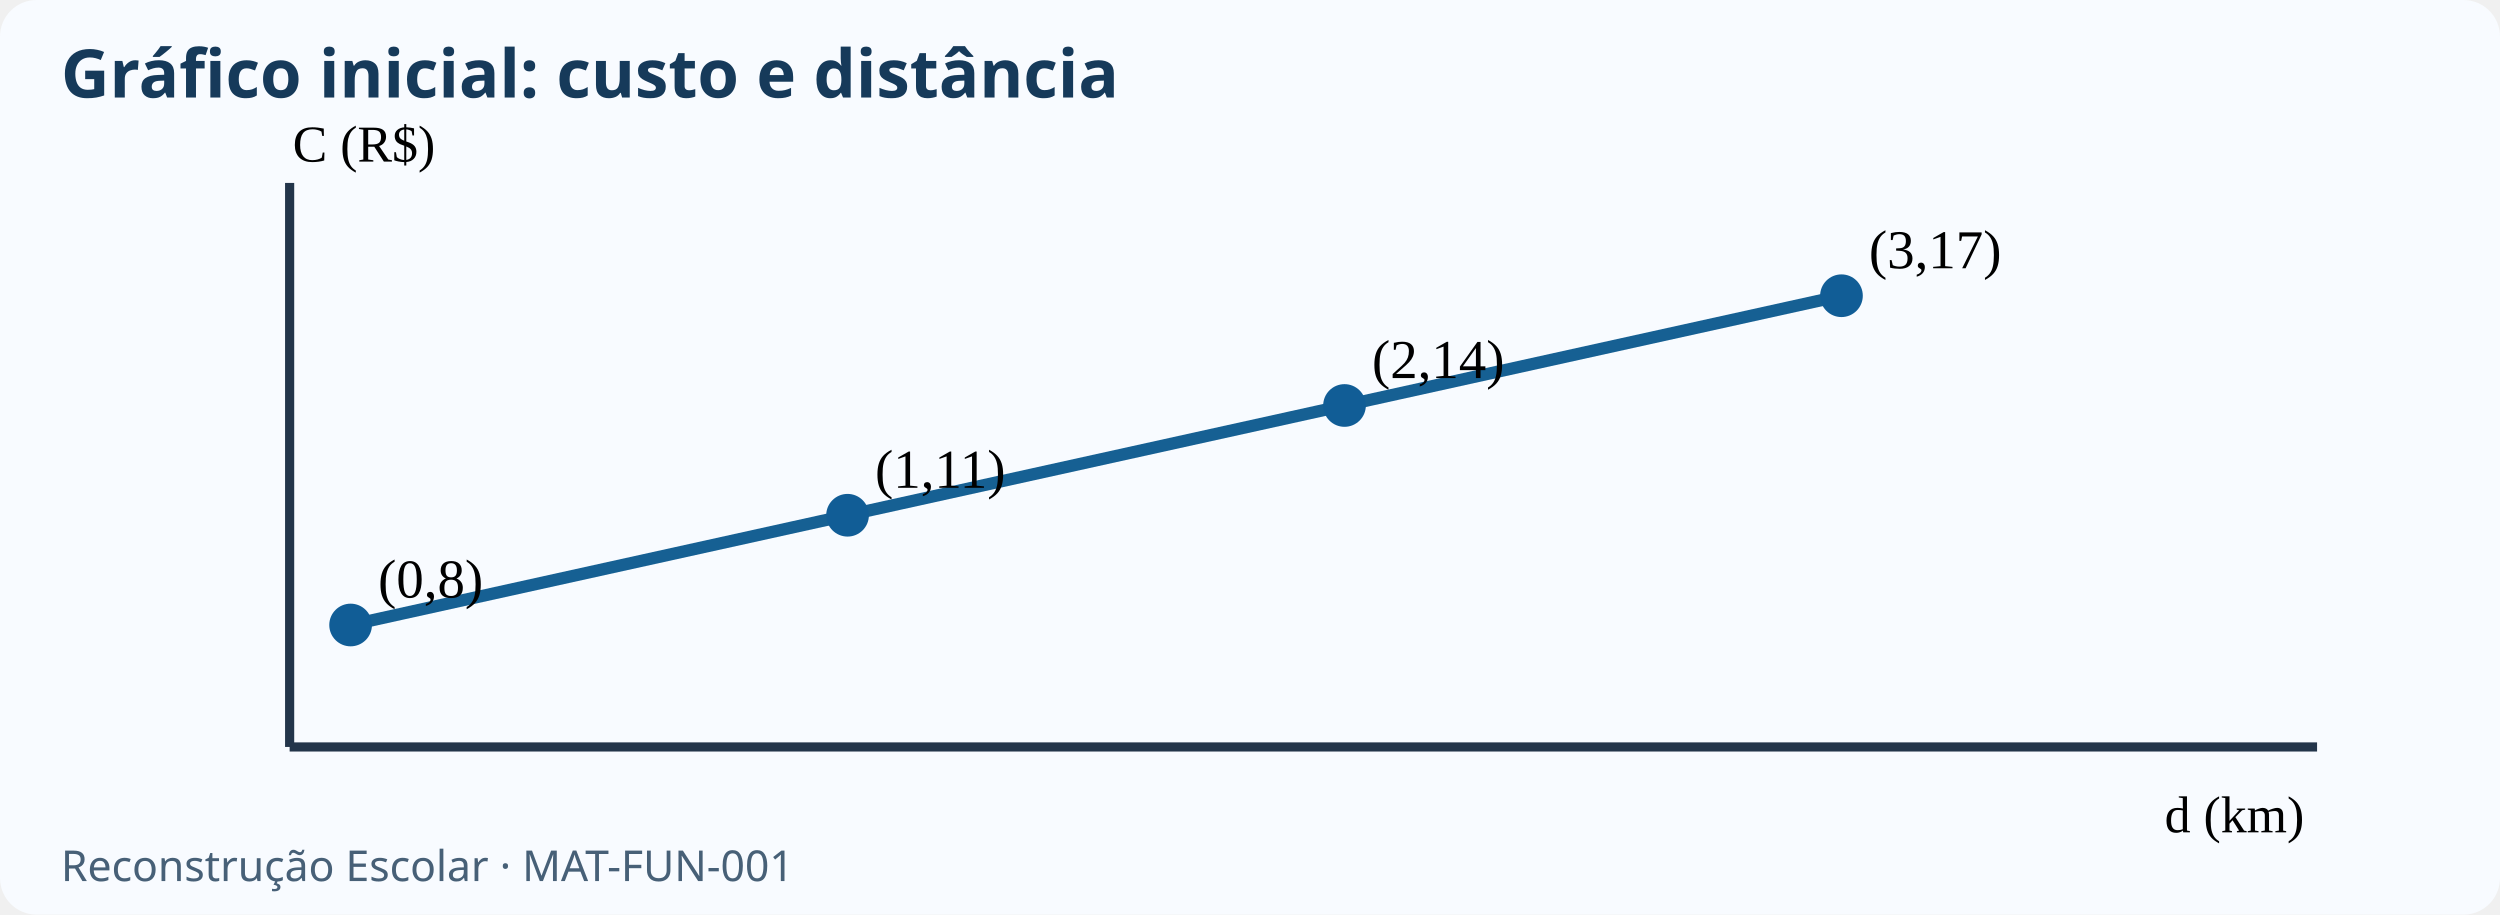
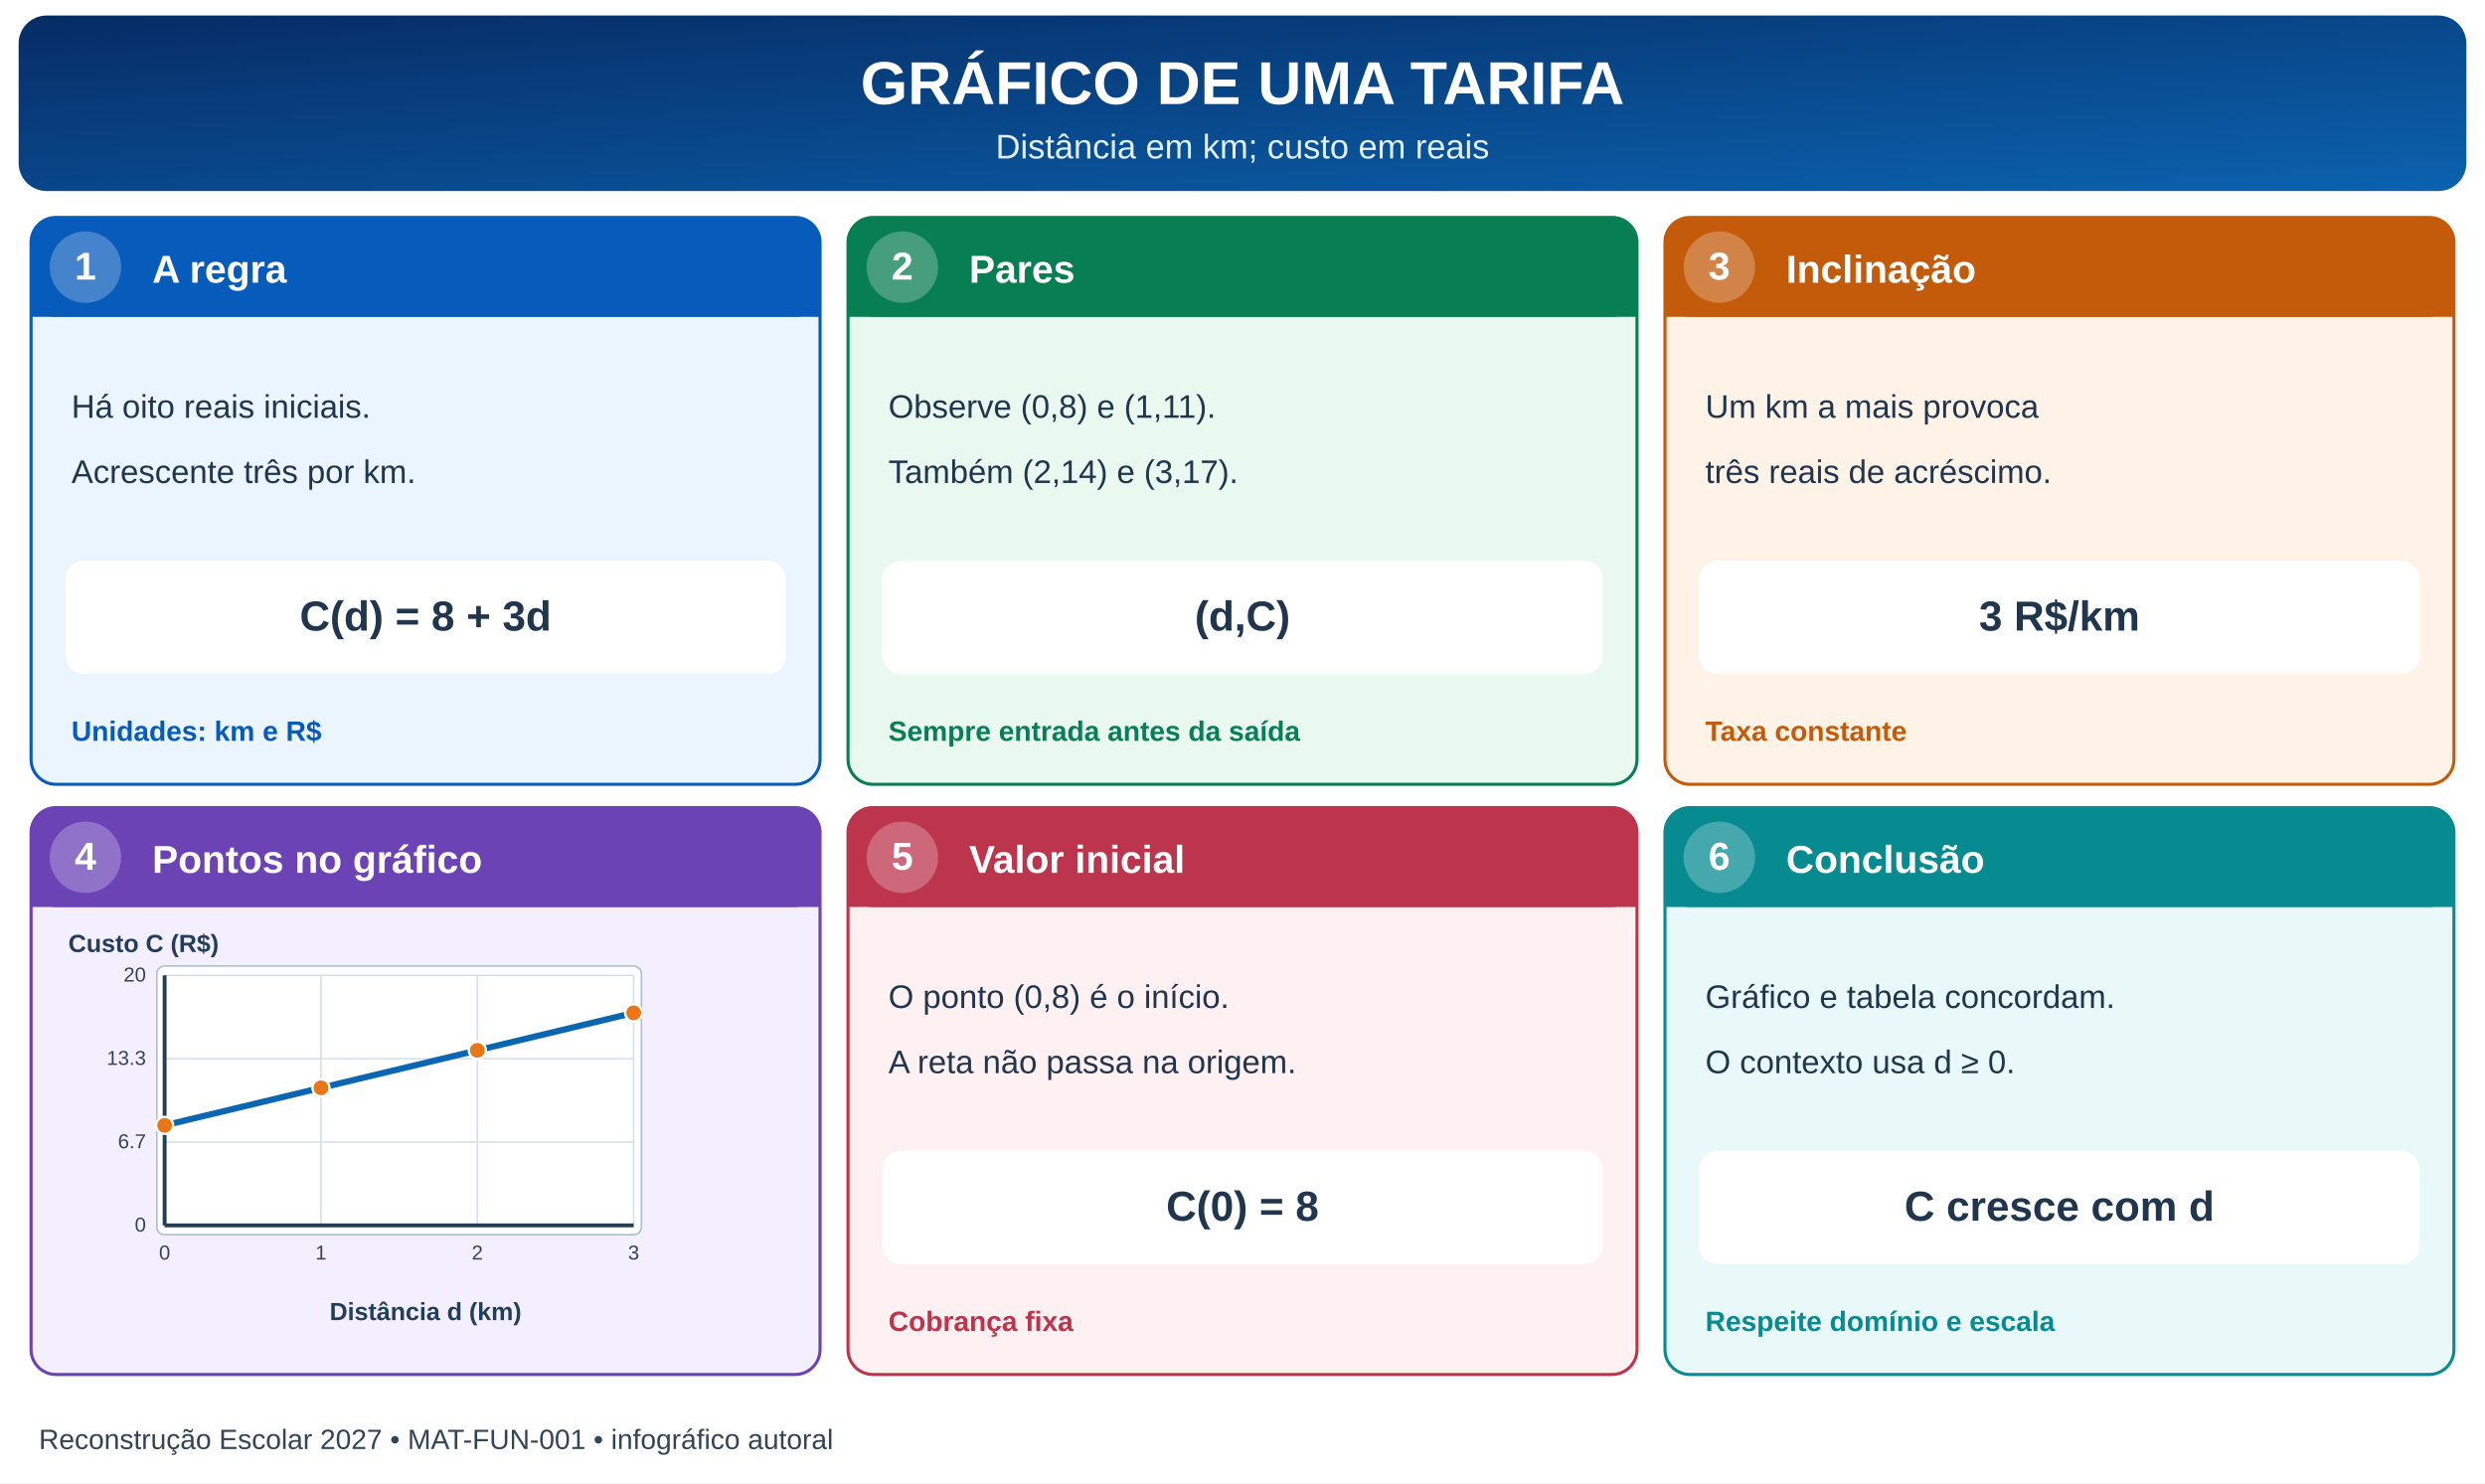
- <svg xmlns="http://www.w3.org/2000/svg" viewBox="0 0 820 300" width="820" height="300" role="img" aria-labelledby="t d">
-   <rect width="820" height="300" rx="12" fill="#f8fbff" />
-   <text x="20" y="32" font-family="sans-serif" font-size="22" font-weight="bold" fill="#163a5a">Gráfico inicial: custo e distância</text>
-   <path d="M95 245H760M95 245V60" stroke="#23354a" stroke-width="3" />
-   <path d="M115 205L278 169L441 133L604 97" stroke="#166093" stroke-width="4" fill="none" />
-   <circle cx="115" cy="205" r="7" fill="#115d96" />
-   <text x="124" y="196" font-size="18">(0,8)</text>
-   <circle cx="278" cy="169" r="7" fill="#115d96" />
-   <text x="287" y="160" font-size="18">(1,11)</text>
-   <circle cx="441" cy="133" r="7" fill="#115d96" />
-   <text x="450" y="124" font-size="18">(2,14)</text>
-   <circle cx="604" cy="97" r="7" fill="#115d96" />
-   <text x="613" y="88" font-size="18">(3,17)</text>
-   <text x="710" y="273" font-size="17">d (km)</text>
-   <text x="96" y="53" font-size="17">C (R$)</text>
-   <text x="20" y="289" font-family="sans-serif" font-size="14" fill="#476077">Reconstrução Escolar · MAT-FUN-001</text>
+ <svg xmlns="http://www.w3.org/2000/svg" role="img" aria-labelledby="title desc" viewBox="0 0 1600 955">
+   <defs>
+     <linearGradient id="header" x1="0" y1="0" x2="1" y2="1">
+       <stop offset="0" stop-color="#062c65" />
+       <stop offset="1" stop-color="#0b62ae" />
+     </linearGradient>
+   </defs>
+   <rect width="1600" height="955" fill="#fff" />
+   <rect x="12" y="10" width="1576" height="113" rx="18" fill="url(#header)" />
+   <text x="800" y="67" text-anchor="middle" font-family="Arial,DejaVu Sans,sans-serif" font-size="39" font-weight="700" fill="#fff">GRÁFICO DE UMA TARIFA</text>
+   <text x="800" y="102" text-anchor="middle" font-family="Arial,DejaVu Sans,sans-serif" font-size="22" font-weight="400" fill="#e2efff">Distância em km; custo em reais</text>
+   <rect x="20" y="140" width="508" height="365" rx="16" fill="#ebf5ff" stroke="#075bbb" stroke-width="2" />
+   <rect x="20" y="140" width="508" height="64" rx="16" fill="#075bbb" />
+   <rect x="20" y="186" width="508" height="18" fill="#075bbb" />
+   <circle cx="55" cy="172" r="23" fill="#fff" opacity=".25" />
+   <text x="55" y="180" text-anchor="middle" font-family="Arial,DejaVu Sans,sans-serif" font-size="25" font-weight="700" fill="#fff">1</text>
+   <text x="98" y="182" text-anchor="start" font-family="Arial,DejaVu Sans,sans-serif" font-size="25" font-weight="700" fill="#fff">A regra</text>
+   <text x="46" y="269" text-anchor="start" font-family="Arial,DejaVu Sans,sans-serif" font-size="21" font-weight="400" fill="#20364e">Há oito reais iniciais.</text>
+   <text x="46" y="311" text-anchor="start" font-family="Arial,DejaVu Sans,sans-serif" font-size="21" font-weight="400" fill="#20364e">Acrescente três por km.</text>
+   <rect x="42" y="361" width="464" height="73" rx="12" fill="#fff" />
+   <text x="274" y="406" text-anchor="middle" font-family="Arial,DejaVu Sans,sans-serif" font-size="27" font-weight="700" fill="#20364e">C(d) = 8 + 3d</text>
+   <text x="46" y="477" text-anchor="start" font-family="Arial,DejaVu Sans,sans-serif" font-size="18" font-weight="700" fill="#075bbb">Unidades: km e R$</text>
+   <rect x="546" y="140" width="508" height="365" rx="16" fill="#e9f9f0" stroke="#087e54" stroke-width="2" />
+   <rect x="546" y="140" width="508" height="64" rx="16" fill="#087e54" />
+   <rect x="546" y="186" width="508" height="18" fill="#087e54" />
+   <circle cx="581" cy="172" r="23" fill="#fff" opacity=".25" />
+   <text x="581" y="180" text-anchor="middle" font-family="Arial,DejaVu Sans,sans-serif" font-size="25" font-weight="700" fill="#fff">2</text>
+   <text x="624" y="182" text-anchor="start" font-family="Arial,DejaVu Sans,sans-serif" font-size="25" font-weight="700" fill="#fff">Pares</text>
+   <text x="572" y="269" text-anchor="start" font-family="Arial,DejaVu Sans,sans-serif" font-size="21" font-weight="400" fill="#20364e">Observe (0,8) e (1,11).</text>
+   <text x="572" y="311" text-anchor="start" font-family="Arial,DejaVu Sans,sans-serif" font-size="21" font-weight="400" fill="#20364e">Também (2,14) e (3,17).</text>
+   <rect x="568" y="361" width="464" height="73" rx="12" fill="#fff" />
+   <text x="800" y="406" text-anchor="middle" font-family="Arial,DejaVu Sans,sans-serif" font-size="27" font-weight="700" fill="#20364e">(d,C)</text>
+   <text x="572" y="477" text-anchor="start" font-family="Arial,DejaVu Sans,sans-serif" font-size="18" font-weight="700" fill="#087e54">Sempre entrada antes da saída</text>
+   <rect x="1072" y="140" width="508" height="365" rx="16" fill="#fff2e6" stroke="#c35b0b" stroke-width="2" />
+   <rect x="1072" y="140" width="508" height="64" rx="16" fill="#c35b0b" />
+   <rect x="1072" y="186" width="508" height="18" fill="#c35b0b" />
+   <circle cx="1107" cy="172" r="23" fill="#fff" opacity=".25" />
+   <text x="1107" y="180" text-anchor="middle" font-family="Arial,DejaVu Sans,sans-serif" font-size="25" font-weight="700" fill="#fff">3</text>
+   <text x="1150" y="182" text-anchor="start" font-family="Arial,DejaVu Sans,sans-serif" font-size="25" font-weight="700" fill="#fff">Inclinação</text>
+   <text x="1098" y="269" text-anchor="start" font-family="Arial,DejaVu Sans,sans-serif" font-size="21" font-weight="400" fill="#20364e">Um km a mais provoca</text>
+   <text x="1098" y="311" text-anchor="start" font-family="Arial,DejaVu Sans,sans-serif" font-size="21" font-weight="400" fill="#20364e">três reais de acréscimo.</text>
+   <rect x="1094" y="361" width="464" height="73" rx="12" fill="#fff" />
+   <text x="1326" y="406" text-anchor="middle" font-family="Arial,DejaVu Sans,sans-serif" font-size="27" font-weight="700" fill="#20364e">3 R$/km</text>
+   <text x="1098" y="477" text-anchor="start" font-family="Arial,DejaVu Sans,sans-serif" font-size="18" font-weight="700" fill="#c35b0b">Taxa constante</text>
+   <rect x="20" y="520" width="508" height="365" rx="16" fill="#f3efff" stroke="#6b43b5" stroke-width="2" />
+   <rect x="20" y="520" width="508" height="64" rx="16" fill="#6b43b5" />
+   <rect x="20" y="566" width="508" height="18" fill="#6b43b5" />
+   <circle cx="55" cy="552" r="23" fill="#fff" opacity=".25" />
+   <text x="55" y="560" text-anchor="middle" font-family="Arial,DejaVu Sans,sans-serif" font-size="25" font-weight="700" fill="#fff">4</text>
+   <text x="98" y="562" text-anchor="start" font-family="Arial,DejaVu Sans,sans-serif" font-size="25" font-weight="700" fill="#fff">Pontos no gráfico</text>
+   <rect x="101" y="622" width="312" height="173" fill="#fff" stroke="#a8bdcf" rx="5" />
+   <path d="M106 628V789 M106 789H408" stroke="#d3dfea" stroke-width="1" />
+   <text x="106" y="811" text-anchor="middle" font-family="Arial,DejaVu Sans,sans-serif" font-size="13" font-weight="400" fill="#345">0</text>
+   <text x="94" y="793" text-anchor="end" font-family="Arial,DejaVu Sans,sans-serif" font-size="13" font-weight="400" fill="#345">0</text>
+   <path d="M206.667 628V789 M106 735.333H408" stroke="#d3dfea" stroke-width="1" />
+   <text x="206.667" y="811" text-anchor="middle" font-family="Arial,DejaVu Sans,sans-serif" font-size="13" font-weight="400" fill="#345">1</text>
+   <text x="94" y="739.333" text-anchor="end" font-family="Arial,DejaVu Sans,sans-serif" font-size="13" font-weight="400" fill="#345">6.7</text>
+   <path d="M307.333 628V789 M106 681.667H408" stroke="#d3dfea" stroke-width="1" />
+   <text x="307.333" y="811" text-anchor="middle" font-family="Arial,DejaVu Sans,sans-serif" font-size="13" font-weight="400" fill="#345">2</text>
+   <text x="94" y="685.667" text-anchor="end" font-family="Arial,DejaVu Sans,sans-serif" font-size="13" font-weight="400" fill="#345">13.3</text>
+   <path d="M408 628V789 M106 628H408" stroke="#d3dfea" stroke-width="1" />
+   <text x="408" y="811" text-anchor="middle" font-family="Arial,DejaVu Sans,sans-serif" font-size="13" font-weight="400" fill="#345">3</text>
+   <text x="94" y="632" text-anchor="end" font-family="Arial,DejaVu Sans,sans-serif" font-size="13" font-weight="400" fill="#345">20</text>
+   <path d="M106 789H408 M106 628V789" fill="none" stroke="#233e59" stroke-width="2.5" />
+   <polyline fill="none" stroke="#0b66b2" stroke-width="4" points="106,724.6 206.667,700.45 307.333,676.3 408,652.15" />
+   <circle cx="106" cy="724.6" r="5.5" fill="#e97717" stroke="#fff" stroke-width="1.5" />
+   <circle cx="206.667" cy="700.45" r="5.5" fill="#e97717" stroke="#fff" stroke-width="1.5" />
+   <circle cx="307.333" cy="676.3" r="5.5" fill="#e97717" stroke="#fff" stroke-width="1.5" />
+   <circle cx="408" cy="652.15" r="5.5" fill="#e97717" stroke="#fff" stroke-width="1.5" />
+   <text x="274" y="850" text-anchor="middle" font-family="Arial,DejaVu Sans,sans-serif" font-size="16" font-weight="700" fill="#233e59">Distância d (km)</text>
+   <text x="44" y="613" text-anchor="start" font-family="Arial,DejaVu Sans,sans-serif" font-size="16" font-weight="700" fill="#233e59">Custo C (R$)</text>
+   <rect x="546" y="520" width="508" height="365" rx="16" fill="#fff0f2" stroke="#bc354d" stroke-width="2" />
+   <rect x="546" y="520" width="508" height="64" rx="16" fill="#bc354d" />
+   <rect x="546" y="566" width="508" height="18" fill="#bc354d" />
+   <circle cx="581" cy="552" r="23" fill="#fff" opacity=".25" />
+   <text x="581" y="560" text-anchor="middle" font-family="Arial,DejaVu Sans,sans-serif" font-size="25" font-weight="700" fill="#fff">5</text>
+   <text x="624" y="562" text-anchor="start" font-family="Arial,DejaVu Sans,sans-serif" font-size="25" font-weight="700" fill="#fff">Valor inicial</text>
+   <text x="572" y="649" text-anchor="start" font-family="Arial,DejaVu Sans,sans-serif" font-size="21" font-weight="400" fill="#20364e">O ponto (0,8) é o início.</text>
+   <text x="572" y="691" text-anchor="start" font-family="Arial,DejaVu Sans,sans-serif" font-size="21" font-weight="400" fill="#20364e">A reta não passa na origem.</text>
+   <rect x="568" y="741" width="464" height="73" rx="12" fill="#fff" />
+   <text x="800" y="786" text-anchor="middle" font-family="Arial,DejaVu Sans,sans-serif" font-size="27" font-weight="700" fill="#20364e">C(0) = 8</text>
+   <text x="572" y="857" text-anchor="start" font-family="Arial,DejaVu Sans,sans-serif" font-size="18" font-weight="700" fill="#bc354d">Cobrança fixa</text>
+   <rect x="1072" y="520" width="508" height="365" rx="16" fill="#e9f9fa" stroke="#078b91" stroke-width="2" />
+   <rect x="1072" y="520" width="508" height="64" rx="16" fill="#078b91" />
+   <rect x="1072" y="566" width="508" height="18" fill="#078b91" />
+   <circle cx="1107" cy="552" r="23" fill="#fff" opacity=".25" />
+   <text x="1107" y="560" text-anchor="middle" font-family="Arial,DejaVu Sans,sans-serif" font-size="25" font-weight="700" fill="#fff">6</text>
+   <text x="1150" y="562" text-anchor="start" font-family="Arial,DejaVu Sans,sans-serif" font-size="25" font-weight="700" fill="#fff">Conclusão</text>
+   <text x="1098" y="649" text-anchor="start" font-family="Arial,DejaVu Sans,sans-serif" font-size="21" font-weight="400" fill="#20364e">Gráfico e tabela concordam.</text>
+   <text x="1098" y="691" text-anchor="start" font-family="Arial,DejaVu Sans,sans-serif" font-size="21" font-weight="400" fill="#20364e">O contexto usa d ≥ 0.</text>
+   <rect x="1094" y="741" width="464" height="73" rx="12" fill="#fff" />
+   <text x="1326" y="786" text-anchor="middle" font-family="Arial,DejaVu Sans,sans-serif" font-size="27" font-weight="700" fill="#20364e">C cresce com d</text>
+   <text x="1098" y="857" text-anchor="start" font-family="Arial,DejaVu Sans,sans-serif" font-size="18" font-weight="700" fill="#078b91">Respeite domínio e escala</text>
+   <text x="25" y="933" text-anchor="start" font-family="Arial,DejaVu Sans,sans-serif" font-size="18" font-weight="400" fill="#345">Reconstrução Escolar 2027 • MAT-FUN-001 • infográfico autoral</text>
</svg>
